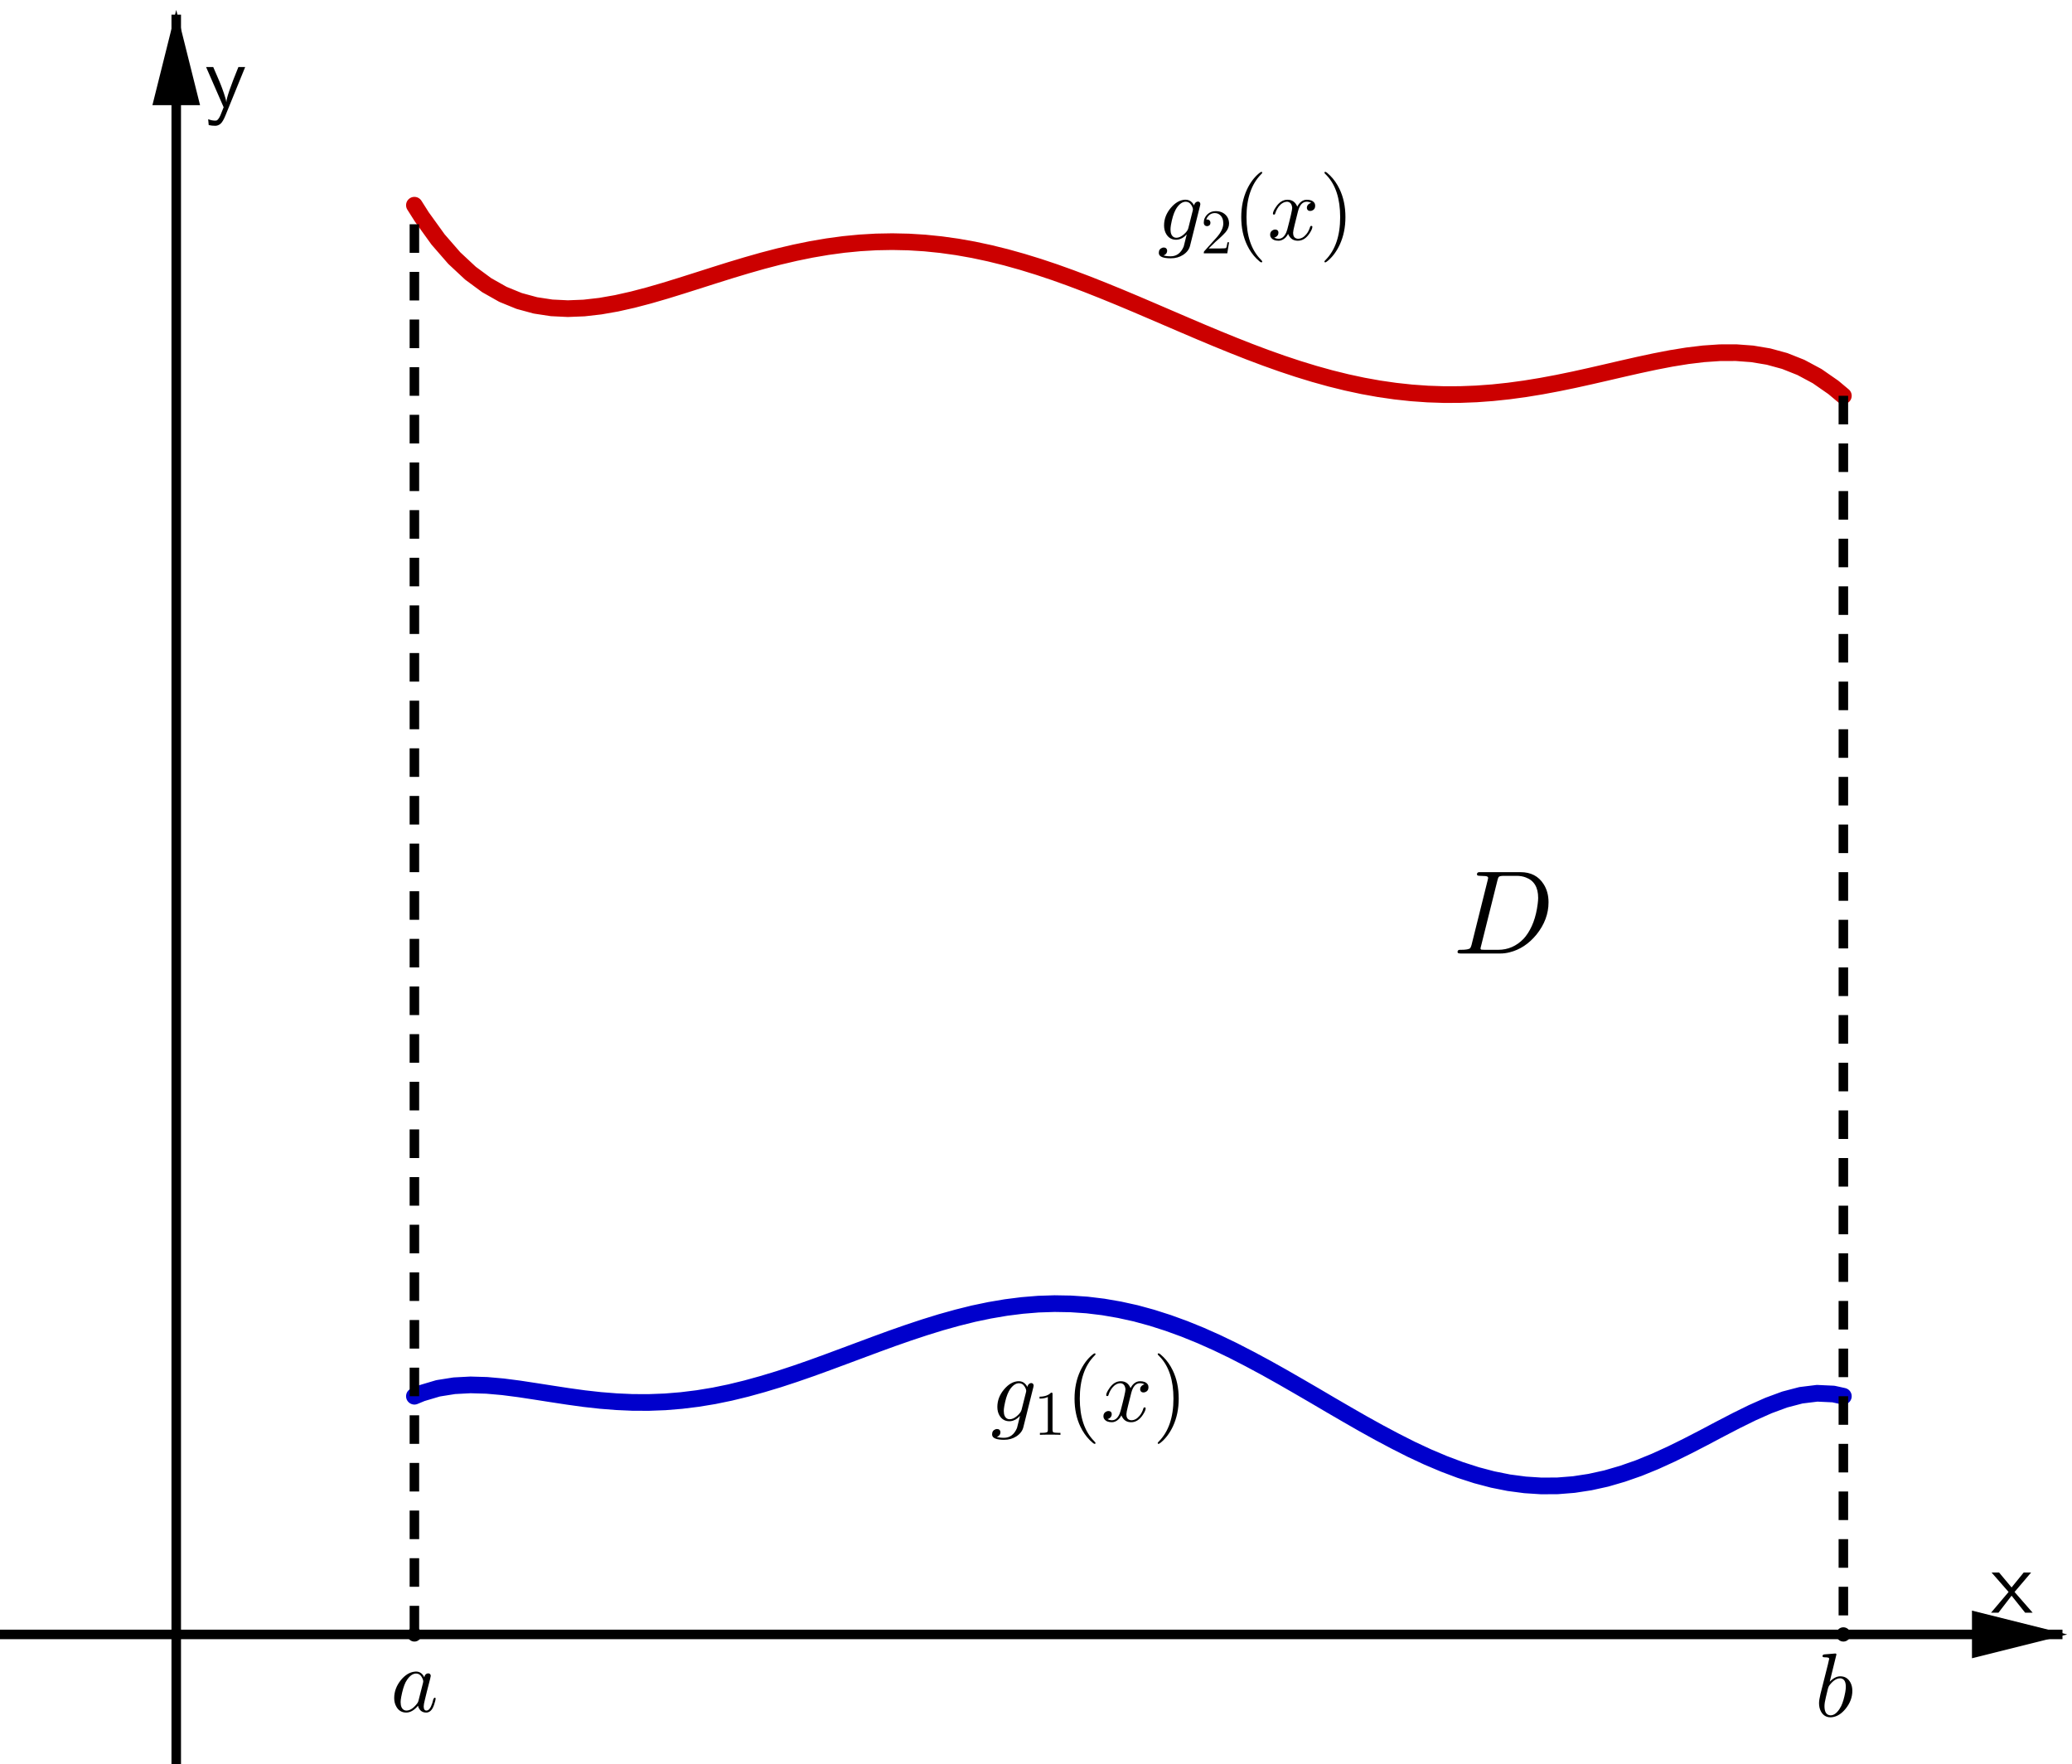
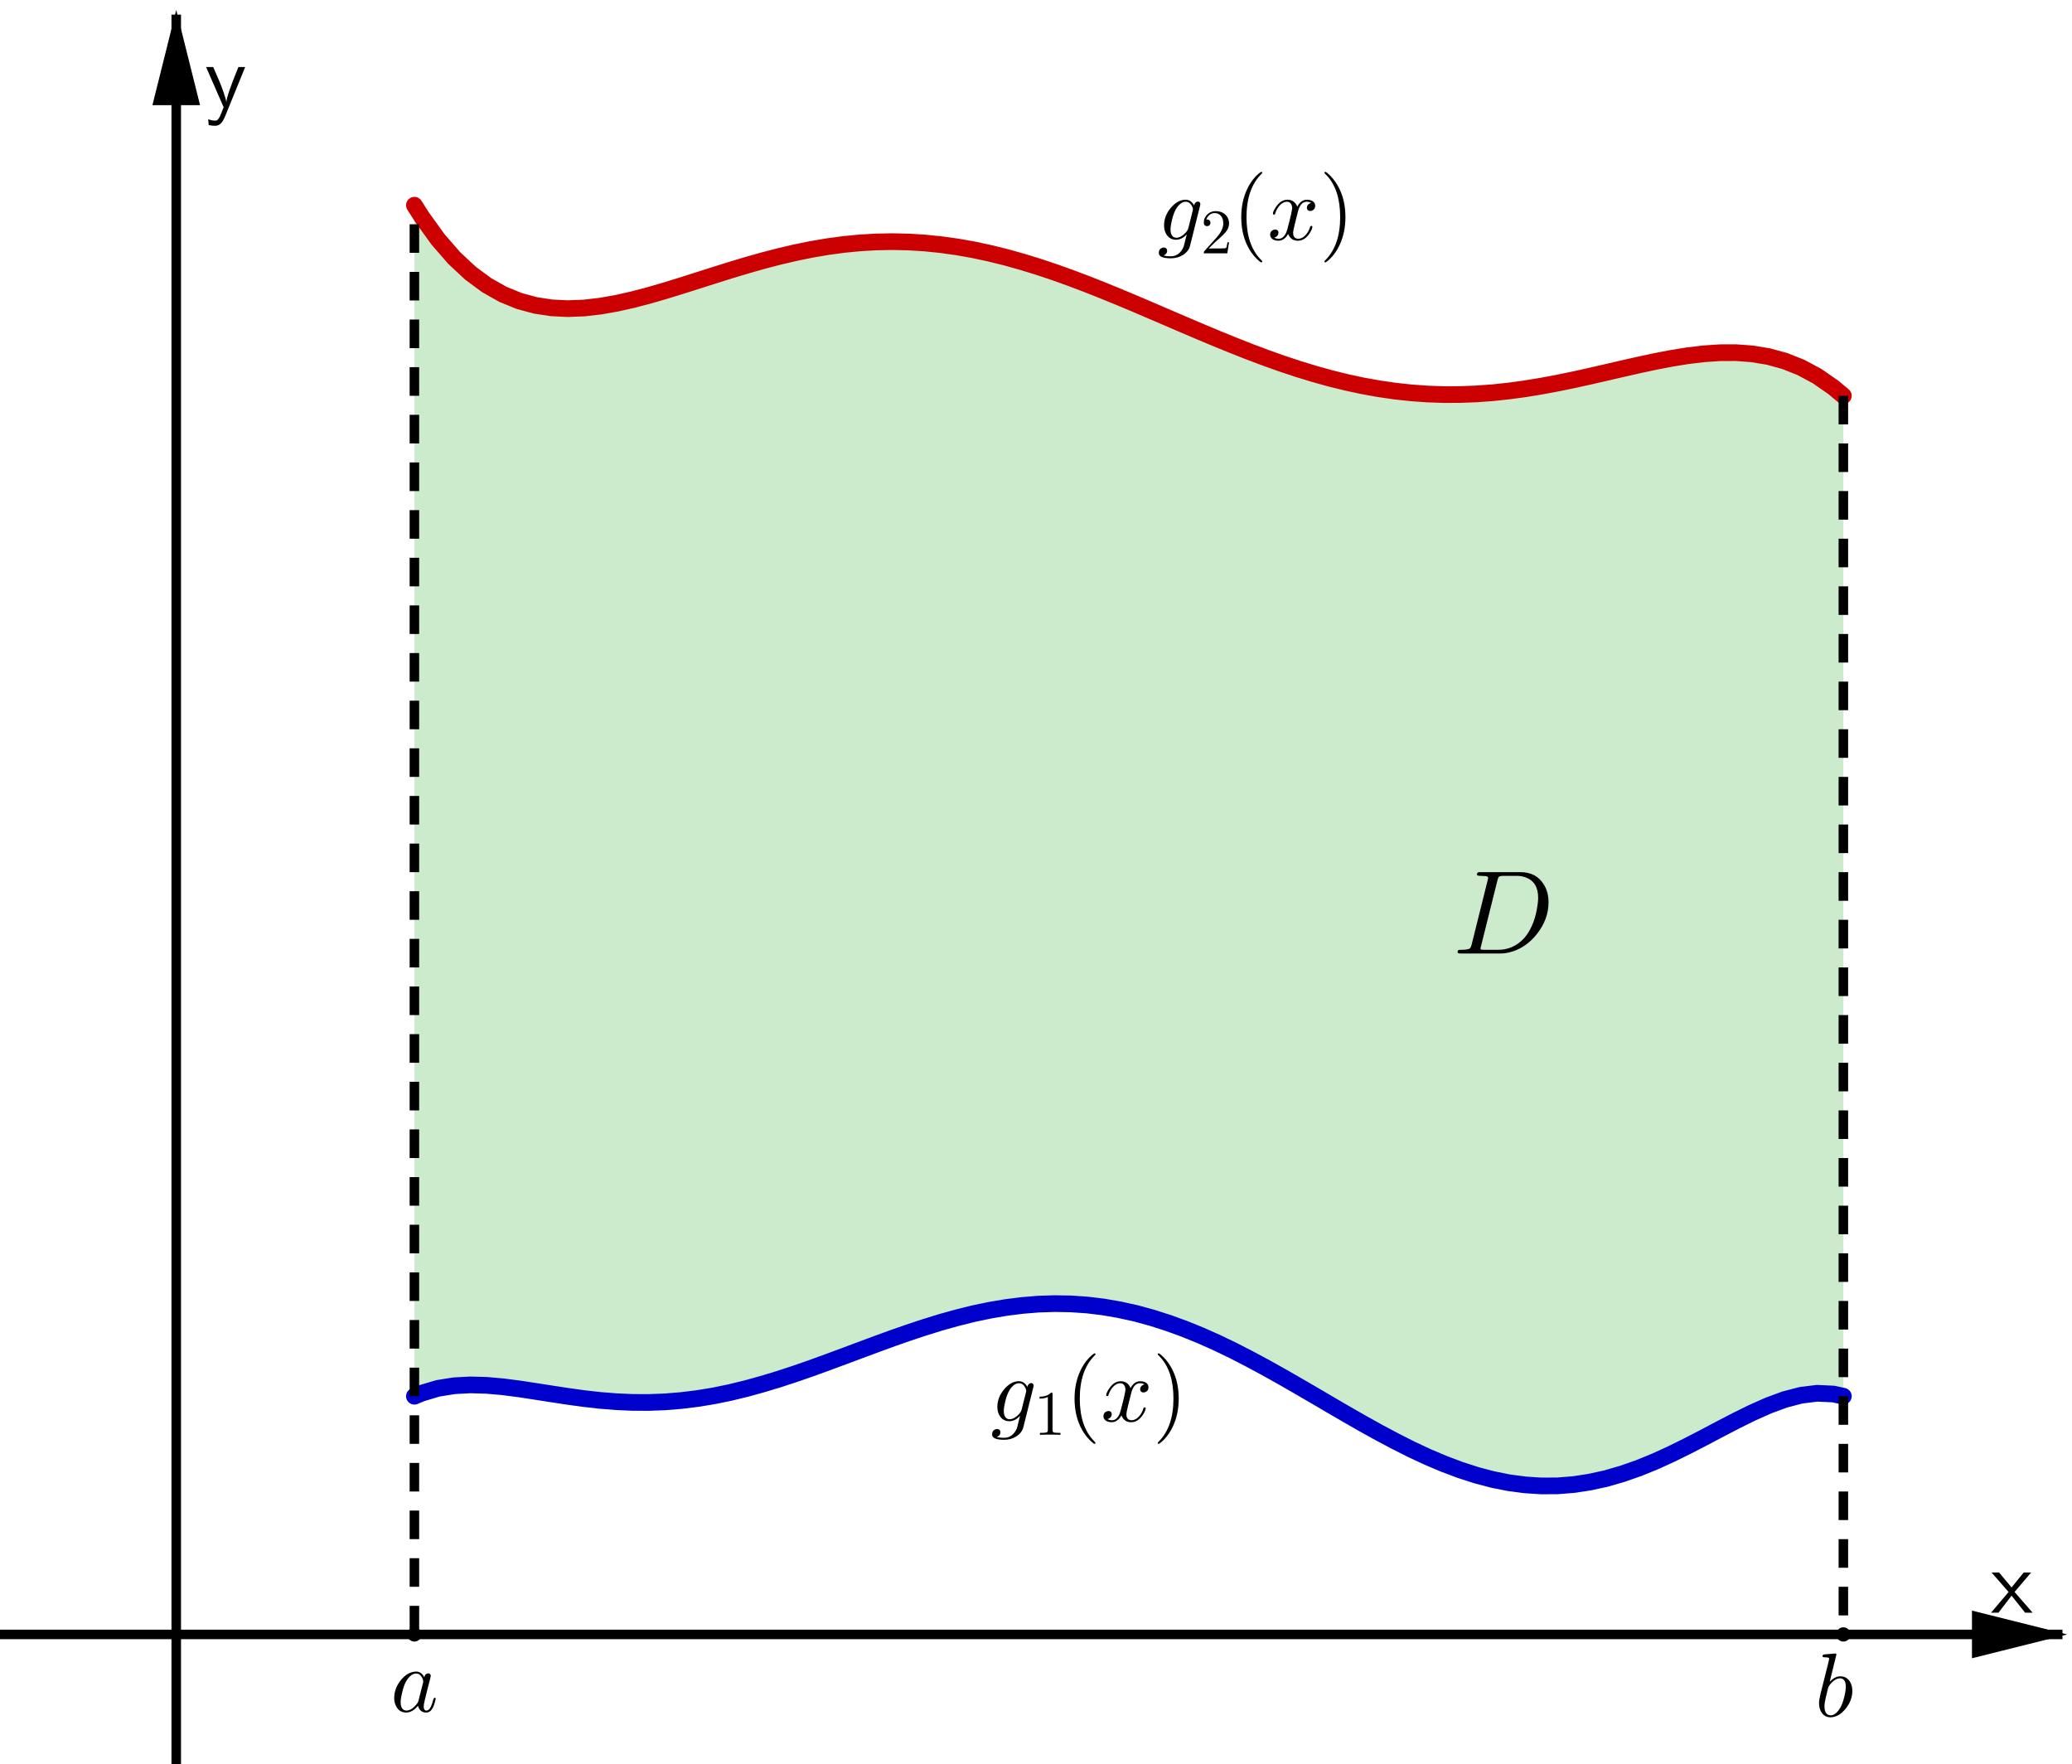
<svg xmlns="http://www.w3.org/2000/svg" version="1.1" baseProfile="full" width="8.72cm" height="7.42cm" viewBox="0 0 435 370">
  <g stroke-linejoin="miter" stroke-dashoffset="0" stroke-dasharray="none" stroke-width="1" stroke-miterlimit="10.000" stroke-linecap="square">
-     <clipPath id="clip2dc8e231-14da-4915-a1f4-5828b712a2fd">
+     <clipPath id="clip78a71154-c0e8-4817-9425-033b7aeaafb4">
      <path d="M 0 0 L 0 371.00 L 436.00 371.00 L 436.00 0 z" />
    </clipPath>
    <g clip-path="url(#clip1)">
      <g stroke-width="2" stroke-linecap="butt" fill="none" stroke-opacity="1" stroke="#000000">
        <path d="M 37.000 3 L 37.000 371.00" />
      </g>
    </g>
-     <clipPath id="clip0e0deae1-df27-4c9a-85c6-7eeda3b1d379">
+     <clipPath id="clip19259bda-6c8d-4ab9-b40c-23b8032deb08">
      <path d="M 0 0 L 0 371.00 L 436.00 371.00 L 436.00 0 z" />
    </clipPath>
    <g clip-path="url(#clip2)">
      <g fill-opacity="1" fill-rule="evenodd" stroke="none" fill="#000000">
        <path d="M 37.000 2 L 32.000 22.000 L 42.000 22.000" />
      </g>
    </g>
    <g transform="matrix(.19, 0, 0, .19, 418.00, 338.44)">
-       <clipPath id="clip29b2ed2b-6591-4ae2-b927-399509aac532">
+       <clipPath id="clipf27a1668-ff34-4f58-bff3-05a1c9c17eaa">
        <path d="M -2200.0 -1781.2 L -2200.0 171.39 L 94.737 171.39 L 94.737 -1781.2 z" />
      </clipPath>
      <g clip-path="url(#clip3)">
        <g fill-opacity="1" fill-rule="nonzero" stroke="none" fill="#000000">
          <path d="M 26.000 -22.906 L 46.000 -0 L 37.703 -0 L 22.703 -18.797 L 8.203 -0 L 0 -0 L 19.406 -22.906 L .594 -44.406 L 8.906 -44.406 L 22.703 -27.906 L 36.094 -44.406 L 44.297 -44.406 L 26.000 -22.906 z" />
        </g>
      </g>
    </g>
-     <clipPath id="clipc157fdd1-e4f6-48fc-a043-aac8d3e8c4ab">
+     <clipPath id="clipad6fc232-8cf5-432f-9b93-514ef5f12711">
      <path d="M 0 0 L 0 371.00 L 436.00 371.00 L 436.00 0 z" />
    </clipPath>
    <g clip-path="url(#clip4)">
      <g stroke-width="2" stroke-linecap="butt" fill="none" stroke-opacity="1" stroke="#000000">
        <path d="M 0 343.00 L 433.00 343.00" />
      </g>
    </g>
-     <clipPath id="clip00cb8615-93df-42eb-abf9-5f2ee32a68b4">
+     <clipPath id="clipfbbf5c74-b5d1-49cf-a20f-1d2451d8b621">
      <path d="M 0 0 L 0 371.00 L 436.00 371.00 L 436.00 0 z" />
    </clipPath>
    <g clip-path="url(#clip5)">
      <g fill-opacity="1" fill-rule="evenodd" stroke="none" fill="#000000">
        <path d="M 434.00 343.00 L 414.00 338.00 L 414.00 348.00" />
      </g>
    </g>
    <g transform="matrix(.19, 0, 0, .19, 43.000, 22.436)">
-       <clipPath id="clip285af22d-b15f-4665-b486-7151bb870779">
+       <clipPath id="clipa18441b2-660d-4b9a-933e-eff154a5d0f6">
        <path d="M -226.32 -118.08 L -226.32 1834.5 L 2068.4 1834.5 L 2068.4 -118.08 z" />
      </clipPath>
      <g clip-path="url(#clip6)">
        <g fill-opacity="1" fill-rule="nonzero" stroke="none" fill="#000000">
          <path d="M 44.594 -44.406 L 22.797 9.094 Q 20.000 16.000 17.352 18.250 Q 14.703 20.500 11.500 20.500 Q 7.797 20.500 4.297 19.703 L 3.703 13.203 Q 7.703 14.797 11.500 14.797 Q 12.500 14.797 13.102 14.602 Q 13.703 14.406 14.852 13.055 Q 16.000 11.703 17.203 9 Q 18.094 7 20.797 -0 L 1.406 -44.406 L 9.297 -44.406 L 14.703 -31.906 Q 15.500 -30.094 17.148 -26.094 Q 18.797 -22.094 21.102 -15.398 Q 23.406 -8.703 23.703 -5.703 L 23.797 -5.703 Q 24.094 -12.594 37.094 -44.406 L 44.594 -44.406 z" />
        </g>
      </g>
    </g>
    <g id="misc">
</g>
    <g id="layer0">
-       <clipPath id="clipdf2dd0d8-fdae-4da5-ad28-a90c7ed9ea3a">
+       <clipPath id="clip308d4528-40bb-4403-839e-eeaf078dc31a">
        <path d="M 0 0 L 0 371.00 L 436.00 371.00 L 436.00 0 z" />
      </clipPath>
      <g clip-path="url(#clip7)">
+         <g fill-opacity=".2" fill-rule="evenodd" stroke="none" fill="#009900">
+           <path d="M 87.000 293.00 L 99.500 290.62 L 112.00 291.91 L 124.50 293.72 L 137.00 294.30 L 149.50 292.98 L 162.00 289.89 L 174.50 285.60 L 187.00 280.97 L 199.50 276.91 L 212.00 274.26 L 224.50 273.61 L 237.00 275.26 L 249.50 279.19 L 262.00 285.00 L 274.50 292.00 L 287.00 299.24 L 299.50 305.64 L 312.00 310.14 L 324.50 311.85 L 337.00 310.32 L 349.50 305.78 L 362.00 299.42 L 374.50 293.76 L 387.00 293.00 L 387.00 83.000 L 374.50 75.640 L 362.00 73.935 L 349.50 75.405 L 337.00 78.155 L 324.50 80.814 L 312.00 82.473 L 299.50 82.622 L 287.00 81.092 L 274.50 77.987 L 262.00 73.630 L 249.50 68.493 L 237.00 63.142 L 224.50 58.173 L 212.00 54.147 L 199.50 51.534 L 187.00 50.648 L 174.50 51.583 L 162.00 54.157 L 149.50 57.845 L 137.00 61.720 L 124.50 64.391 L 112.00 63.940 L 99.500 57.862 L 87.000 43.000 L 87.000 43.000 L 87.000 293.00 z" />
+         </g>
+       </g>
+       <clipPath id="clip7032768a-21f9-41b2-b671-16794a9e3e01">
+         <path d="M 0 0 L 0 371.00 L 436.00 371.00 L 436.00 0 z" />
+       </clipPath>
+       <g clip-path="url(#clip8)">
        <g fill-opacity="1" fill-rule="nonzero" stroke="none" fill="#000000">
          <path d="M 88.000 343.00 C 88.000 343.55 87.552 344.00 87.000 344.00 C 86.448 344.00 86.000 343.55 86.000 343.00 C 86.000 342.45 86.448 342.00 87.000 342.00 C 87.552 342.00 88.000 342.45 88.000 343.00 z" />
        </g>
      </g>
-       <clipPath id="clipb5872e12-0825-4f96-864d-f09c337c4a5f">
-         <path d="M 0 0 L 0 371.00 L 436.00 371.00 L 436.00 0 z" />
-       </clipPath>
-       <g clip-path="url(#clip8)">
+       <clipPath id="clipe3f332c6-9813-4461-8339-dd565b1a581c">
+         <path d="M 0 0 L 0 371.00 L 436.00 371.00 L 436.00 0 z" />
+       </clipPath>
+       <g clip-path="url(#clip9)">
        <g stroke-linejoin="round" stroke-linecap="round" fill="none" stroke-opacity="1" stroke="#000000">
          <path d="M 88.000 343.00 C 88.000 343.55 87.552 344.00 87.000 344.00 C 86.448 344.00 86.000 343.55 86.000 343.00 C 86.000 342.45 86.448 342.00 87.000 342.00 C 87.552 342.00 88.000 342.45 88.000 343.00 z" />
        </g>
      </g>
      <g transform="matrix(.19, 0, 0, .19, 82.000, 359.19)">
-         <clipPath id="clipc955498f-5b8b-4ee8-b130-a782a4f9c387">
+         <clipPath id="clip1cf54c96-f973-4cae-aa9c-1e1b4d7b541d">
          <path d="M -431.58 -1890.5 L -431.58 62.163 L 1863.2 62.163 L 1863.2 -1890.5 z" />
        </clipPath>
-         <g clip-path="url(#clip9)">
+         <g clip-path="url(#clip10)">
          <g fill-opacity="1" fill-rule="nonzero" stroke="none" fill="#000000">
            <path d="M 37.297 -37.797 Q 37.797 -41.203 40.406 -42.000 Q 40.906 -42.203 41.500 -42.203 Q 44.094 -42.203 44.406 -39.500 Q 44.406 -38.906 43.703 -36.094 L 40.094 -22.094 Q 38.594 -15.797 37.906 -13.094 Q 36.594 -7.906 36.594 -5.703 Q 36.594 -1.094 39.594 -1.094 Q 43.406 -1.094 46.000 -9.094 Q 46.500 -10.797 47.203 -13.500 Q 48.000 -15.203 48.594 -15.297 Q 49.797 -15.297 49.797 -14.297 Q 49.797 -12.797 48.000 -7.297 Q 47.406 -5.594 46.797 -4.406 Q 44.000 1.094 39.406 1.094 Q 33.797 1.094 31.297 -3.703 Q 30.594 -4.906 30.297 -6.406 Q 24.000 1.094 17.297 1.094 Q 9.797 1.094 6.203 -5.703 Q 4 -9.703 4 -14.906 Q 4 -25.703 11.500 -34.906 Q 18.500 -43.297 26.703 -44.094 Q 27.406 -44.203 28.094 -44.203 Q 34.203 -44.203 37.297 -37.797 z M 30.797 -11.906 L 30.797 -11.906 L 35.797 -31.500 Q 36.094 -33.000 36.094 -33.203 Q 36.094 -35.297 34.297 -38.297 Q 32.094 -42.000 28.203 -42.000 Q 23.000 -42.000 18.297 -35.203 Q 17.406 -33.906 16.594 -32.406 Q 13.703 -26.594 11.703 -15.906 Q 11.094 -12.500 11.094 -10.500 Q 11.094 -3.703 14.906 -1.703 Q 16.000 -1.094 17.500 -1.094 Q 23.094 -1.094 28.797 -8.203 Q 30.203 -9.797 30.703 -11.500 L 30.703 -11.594 Q 30.797 -11.797 30.797 -11.906 z" />
          </g>
        </g>
      </g>
-       <clipPath id="clip0455a0bc-f298-4f17-abba-b0696b661d32">
-         <path d="M 0 0 L 0 371.00 L 436.00 371.00 L 436.00 0 z" />
-       </clipPath>
-       <g clip-path="url(#clip10)">
+       <clipPath id="clip13f59fa3-15ec-4c93-8193-782222487e67">
+         <path d="M 0 0 L 0 371.00 L 436.00 371.00 L 436.00 0 z" />
+       </clipPath>
+       <g clip-path="url(#clip11)">
        <g fill-opacity="1" fill-rule="nonzero" stroke="none" fill="#000000">
          <path d="M 388.00 343.00 C 388.00 343.55 387.55 344.00 387.00 344.00 C 386.45 344.00 386.00 343.55 386.00 343.00 C 386.00 342.45 386.45 342.00 387.00 342.00 C 387.55 342.00 388.00 342.45 388.00 343.00 z" />
        </g>
      </g>
-       <clipPath id="clipaf2483f7-66e8-41cd-9c30-a1ecefdfc0e5">
-         <path d="M 0 0 L 0 371.00 L 436.00 371.00 L 436.00 0 z" />
-       </clipPath>
-       <g clip-path="url(#clip11)">
+       <clipPath id="clipfe95bc58-0ef8-4cf9-bc82-a35b815967e1">
+         <path d="M 0 0 L 0 371.00 L 436.00 371.00 L 436.00 0 z" />
+       </clipPath>
+       <g clip-path="url(#clip12)">
        <g stroke-linejoin="round" stroke-linecap="round" fill="none" stroke-opacity="1" stroke="#000000">
          <path d="M 388.00 343.00 C 388.00 343.55 387.55 344.00 387.00 344.00 C 386.45 344.00 386.00 343.55 386.00 343.00 C 386.00 342.45 386.45 342.00 387.00 342.00 C 387.55 342.00 388.00 342.45 388.00 343.00 z" />
        </g>
      </g>
      <g transform="matrix(.19, 0, 0, .19, 381.00, 360.19)">
-         <clipPath id="clipc0539977-8107-4c73-9ad0-cb0a489b585a">
+         <clipPath id="clipd5f01d47-6235-4d4d-98a6-061b3c72ee02">
          <path d="M -2005.3 -1895.7 L -2005.3 56.916 L 289.47 56.916 L 289.47 -1895.7 z" />
        </clipPath>
-         <g clip-path="url(#clip12)">
+         <g clip-path="url(#clip13)">
          <g fill-opacity="1" fill-rule="nonzero" stroke="none" fill="#000000">
            <path d="M 23.906 -68.297 L 16.500 -38.203 Q 22.297 -44.203 28.203 -44.203 Q 35.703 -44.203 39.406 -37.297 Q 41.500 -33.297 41.500 -28.203 Q 41.500 -17.594 34.094 -8.406 Q 27.203 .094 18.906 1 Q 18.094 1.094 17.406 1.094 Q 10.203 1.094 6.703 -5.594 Q 4.703 -9.406 4.703 -14.594 Q 4.703 -18.000 6.297 -24.703 L 14.500 -57.297 Q 15.906 -63.203 15.906 -63.500 Q 15.906 -64.594 14.500 -64.906 L 14.500 -64.906 Q 13.297 -65.203 10.906 -65.203 Q 8.703 -65.203 8.5 -66.406 Q 8.5 -68.094 10.406 -68.406 L 22.594 -69.406 Q 23.906 -69.406 23.906 -68.297 z M 14.500 -30.500 L 12.297 -21.297 Q 10.703 -15.000 10.703 -11.203 Q 10.703 -2.594 15.906 -1.297 Q 16.594 -1.094 17.406 -1.094 Q 22.703 -1.094 27.297 -8.094 Q 28.297 -9.594 29.203 -11.406 Q 31.906 -17.094 33.703 -26.797 Q 34.297 -30.297 34.297 -32.594 Q 34.297 -40.594 29.406 -41.797 L 29.297 -41.906 Q 28.703 -42.000 28.000 -42.000 Q 22.000 -42.000 16.000 -34.000 Q 15.203 -33.000 14.500 -30.500 z" />
          </g>
        </g>
      </g>
    </g>
    <g id="layer2">
-       <clipPath id="clipa1032761-92b1-45aa-a859-afaa3191df3b">
-         <path d="M 0 0 L 0 371.00 L 436.00 371.00 L 436.00 0 z" />
-       </clipPath>
-       <g clip-path="url(#clip13)">
+       <clipPath id="clipeb2cf449-da92-4ec6-8ee6-fb6044533e39">
+         <path d="M 0 0 L 0 371.00 L 436.00 371.00 L 436.00 0 z" />
+       </clipPath>
+       <g clip-path="url(#clip14)">
        <g stroke-linejoin="round" stroke-width="3.5" stroke-linecap="round" fill="none" stroke-opacity="1" stroke="#cc0000">
          <path d="M 87.000 43.000 L 88.562 45.463 M 88.562 45.463 L 91.969 50.190 L 95.375 54.103 M 95.375 54.103 L 98.781 57.278 L 102.19 59.791 L 105.59 61.711 L 109.00 63.102 M 109.00 63.102 L 112.41 64.028 L 115.81 64.546 L 119.22 64.712 L 122.62 64.577 L 126.03 64.188 L 129.44 63.590 L 132.84 62.825 L 136.25 61.931 L 139.66 60.943 L 143.06 59.893 L 146.47 58.812 L 149.88 57.726 L 153.28 56.659 L 156.69 55.632 L 160.09 54.665 L 163.50 53.775 L 166.91 52.977 L 170.31 52.281 L 173.72 51.700 L 177.12 51.240 L 180.53 50.909 L 183.94 50.710 L 187.34 50.648 L 190.75 50.722 L 194.16 50.933 L 197.56 51.279 L 200.97 51.756 L 204.38 52.361 L 207.78 53.088 L 211.19 53.930 L 214.59 54.880 L 218.00 55.929 M 218.00 55.929 L 221.41 57.068 L 224.81 58.288 L 228.22 59.577 L 231.62 60.924 L 235.03 62.319 L 238.44 63.749 L 241.84 65.203 L 245.25 66.668 L 248.66 68.132 L 252.06 69.583 L 255.47 71.008 L 258.88 72.397 L 262.28 73.738 L 265.69 75.020 L 269.09 76.231 L 272.50 77.363 L 275.91 78.407 L 279.31 79.352 L 282.72 80.193 L 286.12 80.923 L 289.53 81.536 L 292.94 82.027 L 296.34 82.394 L 299.75 82.636 L 303.16 82.751 L 306.56 82.740 L 309.97 82.608 L 313.38 82.358 L 316.78 81.997 L 320.19 81.533 L 323.59 80.976 L 327.00 80.339 M 327.00 80.339 L 330.41 79.637 L 333.81 78.885 L 337.22 78.104 L 340.62 77.315 L 344.03 76.543 L 347.44 75.813 L 350.84 75.156 L 354.25 74.605 L 357.66 74.194 L 361.06 73.962 L 364.47 73.950 L 367.88 74.204 L 371.28 74.770 L 374.69 75.701 L 378.09 77.052 L 381.50 78.880 M 381.50 78.880 L 384.91 81.248 M 384.91 81.248 L 387.00 83.000" />
        </g>
      </g>
-       <clipPath id="clip5066d7d7-4323-45a4-9bae-619adbe7f092">
-         <path d="M 0 0 L 0 371.00 L 436.00 371.00 L 436.00 0 z" />
-       </clipPath>
-       <g clip-path="url(#clip14)">
+       <clipPath id="clip91f057d4-b438-40b3-b827-9feb19c4ebee">
+         <path d="M 0 0 L 0 371.00 L 436.00 371.00 L 436.00 0 z" />
+       </clipPath>
+       <g clip-path="url(#clip15)">
        <g stroke-linejoin="round" stroke-width="3.5" stroke-linecap="round" fill="none" stroke-opacity="1" stroke="#0000cc">
          <path d="M 87.000 293.00 L 88.562 292.35 M 88.562 292.35 L 91.969 291.34 L 95.375 290.80 M 95.375 290.80 L 98.781 290.62 L 102.19 290.72 L 105.59 291.02 L 109.00 291.46 M 109.00 291.46 L 112.41 291.98 L 115.81 292.51 L 119.22 293.03 L 122.62 293.50 L 126.03 293.88 L 129.44 294.15 L 132.84 294.30 L 136.25 294.31 L 139.66 294.18 L 143.06 293.90 L 146.47 293.48 L 149.88 292.92 L 153.28 292.22 L 156.69 291.39 L 160.09 290.45 L 163.50 289.42 L 166.91 288.30 L 170.31 287.12 L 173.72 285.88 L 177.12 284.62 L 180.53 283.35 L 183.94 282.08 L 187.34 280.84 L 190.75 279.65 L 194.16 278.52 L 197.56 277.47 L 200.97 276.52 L 204.38 275.67 L 207.78 274.96 L 211.19 274.38 L 214.59 273.95 L 218.00 273.67 M 218.00 273.67 L 221.41 273.56 L 224.81 273.62 L 228.22 273.85 L 231.62 274.26 L 235.03 274.85 L 238.44 275.60 L 241.84 276.53 L 245.25 277.62 L 248.66 278.86 L 252.06 280.24 L 255.47 281.76 L 258.88 283.40 L 262.28 285.15 L 265.69 286.98 L 269.09 288.88 L 272.50 290.84 L 275.91 292.82 L 279.31 294.82 L 282.72 296.80 L 286.12 298.75 L 289.53 300.64 L 292.94 302.45 L 296.34 304.17 L 299.75 305.76 L 303.16 307.20 L 306.56 308.48 L 309.97 309.58 L 313.38 310.48 L 316.78 311.16 L 320.19 311.61 L 323.59 311.83 L 327.00 311.81 M 327.00 311.81 L 330.41 311.54 L 333.81 311.02 L 337.22 310.27 L 340.62 309.28 L 344.03 308.09 L 347.44 306.70 L 350.84 305.15 L 354.25 303.47 L 357.66 301.71 L 361.06 299.91 L 364.47 298.14 L 367.88 296.46 L 371.28 294.95 L 374.69 293.69 L 378.09 292.80 L 381.50 292.38 M 381.50 292.38 L 384.91 292.54 M 384.91 292.54 L 387.00 293.00" />
        </g>
      </g>
-       <clipPath id="clipd93779a7-a1a4-4984-a256-9e1839aee26d">
-         <path d="M 0 0 L 0 371.00 L 436.00 371.00 L 436.00 0 z" />
-       </clipPath>
-       <g clip-path="url(#clip15)">
+       <clipPath id="clip6038755b-c289-4e8d-b515-9ccf7dfd7377">
+         <path d="M 0 0 L 0 371.00 L 436.00 371.00 L 436.00 0 z" />
+       </clipPath>
+       <g clip-path="url(#clip16)">
        <g stroke-linejoin="round" stroke-dasharray="6,4" stroke-width="2" stroke-linecap="butt" fill="none" stroke-opacity="1" stroke="#000000">
          <path d="M 87.000 343.00 L 87.000 43.000" />
        </g>
      </g>
-       <clipPath id="clipfe2f8867-47ee-4d26-b87f-7335a6ed97a5">
-         <path d="M 0 0 L 0 371.00 L 436.00 371.00 L 436.00 0 z" />
-       </clipPath>
-       <g clip-path="url(#clip16)">
+       <clipPath id="clipa94004d2-ebc0-4563-b991-0c6d3ea9eba5">
+         <path d="M 0 0 L 0 371.00 L 436.00 371.00 L 436.00 0 z" />
+       </clipPath>
+       <g clip-path="url(#clip17)">
        <g stroke-linejoin="round" stroke-dasharray="6,4" stroke-width="2" stroke-linecap="butt" fill="none" stroke-opacity="1" stroke="#000000">
          <path d="M 387.00 83.000 L 387.00 343.00" />
        </g>
      </g>
      <g transform="matrix(.19, 0, 0, .19, 243.00, 50.250)">
-         <clipPath id="clipfb2f9e58-7ab1-482f-b11b-f4235967d57a">
+         <clipPath id="clip1687631a-f7e6-47cd-a92c-d4904d1b2810">
          <path d="M -1278.9 -264.47 L -1278.9 1688.2 L 1015.8 1688.2 L 1015.8 -264.47 z" />
        </clipPath>
-         <g clip-path="url(#clip17)">
+         <g clip-path="url(#clip18)">
          <g fill-opacity="1" fill-rule="nonzero" stroke="none" fill="#000000">
            <path d="M 47.094 -37.703 L 47.094 -37.703 L 36.000 6.703 Q 34.500 12.703 28.203 16.797 Q 22.406 20.500 14.797 20.500 Q 2.5 20.500 1.594 15.500 Q 1.5 15.000 1.5 14.406 Q 1.5 10.297 5.203 8.906 Q 6.094 8.594 6.906 8.594 Q 10.000 8.594 10.594 11.297 Q 10.703 11.703 10.703 12.094 Q 10.703 15.297 7.703 16.906 Q 7.203 17.094 6.594 17.297 Q 9.703 18.297 14.594 18.297 Q 24.406 18.297 29.000 7.5 L 32.297 -5.703 L 32.203 -5.797 Q 27.703 -.797 22.094 -.094 Q 21.297 -0 20.594 -0 Q 13.594 -0 9.797 -6.094 Q 7.297 -10.203 7.297 -15.797 Q 7.297 -26.500 14.906 -35.406 Q 21.906 -43.594 30.000 -44.203 L 31.094 -44.203 Q 36.500 -44.203 39.797 -39.094 L 40.406 -37.906 Q 41.297 -41.703 44.500 -42.203 Q 47.094 -42.203 47.406 -39.500 L 47.094 -37.703 z M 34.094 -12.797 L 34.094 -12.797 L 38.906 -31.906 Q 39.203 -33.094 39.203 -33.406 Q 39.203 -35.406 37.500 -38.203 L 37.500 -38.203 Q 36.297 -40.203 34.500 -41.203 Q 33.000 -42.000 31.203 -42.000 Q 26.000 -42.000 21.297 -35.297 Q 20.594 -34.203 20.000 -33.094 Q 16.797 -27.094 14.906 -16.406 Q 14.406 -13.297 14.406 -11.406 Q 14.406 -4.797 18.203 -2.797 Q 19.297 -2.203 20.906 -2.203 Q 24.797 -2.203 29.000 -5.797 Q 33.406 -9.594 34.094 -12.797 z" />
          </g>
        </g>
      </g>
      <g transform="matrix(.133, 0, 0, .133, 252.06, 53.100)">
-         <clipPath id="clip44f7cbe1-e2bb-4935-8f4c-daa7ff4844be">
+         <clipPath id="clipbb99a6ef-97ff-4019-b0c6-e1aae2d18d10">
          <path d="M -1895.2 -399.25 L -1895.2 2390.2 L 1383.0 2390.2 L 1383.0 -399.25 z" />
        </clipPath>
-         <g clip-path="url(#clip18)">
+         <g clip-path="url(#clip19)">
          <g fill-opacity="1" fill-rule="nonzero" stroke="none" fill="#000000">
            <path d="M 44.906 -17.406 L 44.906 -17.406 L 42.094 -0 L 5 -0 Q 5 -2.5 5.594 -3.203 L 6.094 -3.703 L 25.297 -25.094 Q 35.797 -36.906 35.797 -47.203 Q 35.797 -56.094 30.406 -60.703 L 30.297 -60.797 L 30.203 -60.797 Q 27.000 -63.500 22.406 -63.500 Q 15.203 -63.500 10.906 -57.297 Q 9.703 -55.500 8.906 -53.297 Q 9.203 -53.406 10.203 -53.406 Q 14.203 -53.406 15.297 -49.797 L 15.297 -49.703 Q 15.500 -49.000 15.500 -48.203 Q 15.500 -44.203 11.703 -43.094 Q 10.906 -42.906 10.297 -42.906 Q 6.594 -42.906 5.406 -46.000 Q 5 -47.094 5 -48.500 Q 5 -56.203 10.906 -61.703 Q 16.203 -66.594 23.703 -66.594 Q 34.703 -66.594 40.797 -59.203 Q 44.297 -54.906 44.797 -49.000 Q 44.906 -48.094 44.906 -47.203 Q 44.906 -39.906 39.406 -33.297 Q 36.500 -29.906 30.406 -24.297 L 24.297 -18.906 L 23.297 -18.000 L 12.703 -7.703 L 30.703 -7.703 Q 39.500 -7.703 40.203 -8.5 Q 41.203 -9.906 42.406 -17.406 L 44.906 -17.406 z" />
          </g>
        </g>
      </g>
      <g transform="matrix(.19, 0, 0, .19, 258.71, 50.250)">
-         <clipPath id="clip31cd883a-e43c-4362-b192-63693ce827d1">
+         <clipPath id="clip1944477d-a60f-4409-9f07-562c1eb2dae1">
          <path d="M -1361.6 -264.47 L -1361.6 1688.2 L 933.09 1688.2 L 933.09 -264.47 z" />
        </clipPath>
-         <g clip-path="url(#clip19)">
+         <g clip-path="url(#clip20)">
          <g fill-opacity="1" fill-rule="nonzero" stroke="none" fill="#000000">
            <path d="M 33.094 24.000 L 33.094 24.000 Q 33.094 25.000 32.094 25.000 Q 30.906 25.000 26.797 20.906 Q 20.594 14.703 16.500 6.203 Q 9.906 -7.406 9.906 -25.000 Q 9.906 -41.906 16.203 -55.500 Q 21.406 -66.594 29.406 -73.297 Q 31.500 -75.000 32.094 -75.000 Q 33.094 -75.000 33.094 -74.000 Q 33.094 -73.500 31.797 -72.297 Q 15.703 -55.906 15.703 -25.000 Q 15.703 5.797 31.406 21.797 Q 33.094 23.500 33.094 24.000 z" />
          </g>
        </g>
      </g>
      <g transform="matrix(.19, 0, 0, .19, 266.10, 50.250)">
-         <clipPath id="clip90a788a1-a080-4ebe-8c37-5314f6d13b83">
+         <clipPath id="clipf97ea04b-b33a-4a9f-9cdb-0b39e0a96b6c">
          <path d="M -1400.5 -264.47 L -1400.5 1688.2 L 894.19 1688.2 L 894.19 -264.47 z" />
        </clipPath>
-         <g clip-path="url(#clip20)">
+         <g clip-path="url(#clip21)">
          <g fill-opacity="1" fill-rule="nonzero" stroke="none" fill="#000000">
            <path d="M 33.406 -30.203 L 30.000 -16.500 Q 28.297 -9.703 28.297 -7.703 Q 28.297 -2.5 32.000 -1.406 Q 32.797 -1.094 33.797 -1.094 Q 38.797 -1.094 42.906 -6.094 Q 45.594 -9.297 47.094 -14.203 Q 47.406 -15.297 48.406 -15.297 Q 49.594 -15.297 49.594 -14.297 Q 49.594 -11.797 46.500 -7.094 Q 41.094 1.094 33.594 1.094 Q 26.797 1.094 23.703 -4.594 Q 23.094 -5.5 22.797 -6.5 Q 20.406 -1.703 16.203 .203 Q 14.297 1.094 12.297 1.094 Q 6.297 1.094 3.906 -2.406 Q 2.906 -3.703 2.906 -5.5 Q 2.906 -9.203 6.094 -10.703 Q 7.203 -11.297 8.406 -11.297 Q 11.406 -11.297 12.000 -8.797 Q 12.094 -8.297 12.094 -7.797 Q 12.094 -4.406 8.703 -2.797 Q 8.094 -2.5 7.406 -2.406 Q 9.5 -1.094 12.406 -1.094 Q 17.703 -1.094 20.797 -8.203 Q 21.406 -9.703 21.906 -11.500 Q 27.297 -31.906 27.297 -35.297 Q 26.703 -41.500 21.906 -42.000 Q 16.703 -42.000 12.406 -36.703 L 12.406 -36.594 Q 12.406 -36.500 12.297 -36.500 Q 10.797 -34.500 9.594 -31.906 Q 9.094 -30.703 8.703 -29.500 L 8.5 -28.906 Q 8.297 -27.797 7.203 -27.797 Q 6 -27.797 6 -28.797 Q 6 -31.297 9.203 -36.000 Q 14.594 -44.203 22.094 -44.203 Q 29.797 -44.203 32.906 -36.594 Q 36.094 -42.797 41.406 -44.000 Q 42.406 -44.203 43.406 -44.203 Q 49.297 -44.203 51.703 -40.906 Q 52.703 -39.500 52.703 -37.594 Q 52.703 -33.500 49.000 -32.094 Q 48.094 -31.797 47.297 -31.797 Q 44.203 -31.797 43.594 -34.500 Q 43.500 -34.906 43.500 -35.297 Q 43.500 -38.297 46.406 -40.000 Q 47.297 -40.500 48.297 -40.703 Q 46.203 -42.000 43.297 -42.000 Q 36.500 -42.000 33.703 -31.406 Q 33.500 -30.797 33.406 -30.203 z" />
          </g>
        </g>
      </g>
      <g transform="matrix(.19, 0, 0, .19, 276.97, 50.250)">
-         <clipPath id="clip3f016a5a-a9ab-447d-8736-b2987bf0d373">
+         <clipPath id="clip056bd7d8-a98a-4a52-bd8d-315b9cff91b5">
          <path d="M -1457.7 -264.47 L -1457.7 1688.2 L 836.99 1688.2 L 836.99 -264.47 z" />
        </clipPath>
-         <g clip-path="url(#clip21)">
+         <g clip-path="url(#clip22)">
          <g fill-opacity="1" fill-rule="nonzero" stroke="none" fill="#000000">
            <path d="M 28.906 -25.000 L 28.906 -25.000 Q 28.906 -8.094 22.594 5.5 Q 17.406 16.594 9.406 23.297 Q 7.297 25.000 6.703 25.000 Q 5.703 25.000 5.703 24.000 Q 5.703 23.500 7 22.297 Q 23.094 5.906 23.094 -25.000 Q 23.094 -55.500 8.094 -71.203 L 7.594 -71.703 Q 5.703 -73.500 5.703 -74.000 Q 5.703 -75.000 6.703 -75.000 Q 7.906 -75.000 12.000 -70.906 Q 18.203 -64.703 22.297 -56.203 Q 28.906 -42.594 28.906 -25.000 z" />
          </g>
        </g>
      </g>
      <g transform="matrix(.19, 0, 0, .19, 208.00, 298.25)">
-         <clipPath id="clip28175d55-ccd8-4392-a8f6-71656a0fb6f8">
+         <clipPath id="clipda49921d-4c0d-491a-af01-222ab780d048">
          <path d="M -1094.7 -1569.7 L -1094.7 382.89 L 1200.0 382.89 L 1200.0 -1569.7 z" />
        </clipPath>
-         <g clip-path="url(#clip22)">
+         <g clip-path="url(#clip23)">
          <g fill-opacity="1" fill-rule="nonzero" stroke="none" fill="#000000">
            <path d="M 47.094 -37.703 L 47.094 -37.703 L 36.000 6.703 Q 34.500 12.703 28.203 16.797 Q 22.406 20.500 14.797 20.500 Q 2.5 20.500 1.594 15.500 Q 1.5 15.000 1.5 14.406 Q 1.5 10.297 5.203 8.906 Q 6.094 8.594 6.906 8.594 Q 10.000 8.594 10.594 11.297 Q 10.703 11.703 10.703 12.094 Q 10.703 15.297 7.703 16.906 Q 7.203 17.094 6.594 17.297 Q 9.703 18.297 14.594 18.297 Q 24.406 18.297 29.000 7.5 L 32.297 -5.703 L 32.203 -5.797 Q 27.703 -.797 22.094 -.094 Q 21.297 -0 20.594 -0 Q 13.594 -0 9.797 -6.094 Q 7.297 -10.203 7.297 -15.797 Q 7.297 -26.500 14.906 -35.406 Q 21.906 -43.594 30.000 -44.203 L 31.094 -44.203 Q 36.500 -44.203 39.797 -39.094 L 40.406 -37.906 Q 41.297 -41.703 44.500 -42.203 Q 47.094 -42.203 47.406 -39.500 L 47.094 -37.703 z M 34.094 -12.797 L 34.094 -12.797 L 38.906 -31.906 Q 39.203 -33.094 39.203 -33.406 Q 39.203 -35.406 37.500 -38.203 L 37.500 -38.203 Q 36.297 -40.203 34.500 -41.203 Q 33.000 -42.000 31.203 -42.000 Q 26.000 -42.000 21.297 -35.297 Q 20.594 -34.203 20.000 -33.094 Q 16.797 -27.094 14.906 -16.406 Q 14.406 -13.297 14.406 -11.406 Q 14.406 -4.797 18.203 -2.797 Q 19.297 -2.203 20.906 -2.203 Q 24.797 -2.203 29.000 -5.797 Q 33.406 -9.594 34.094 -12.797 z" />
          </g>
        </g>
      </g>
      <g transform="matrix(.133, 0, 0, .133, 217.06, 301.10)">
-         <clipPath id="clip817718ea-7b54-4c44-89c3-5f14f2522d7d">
+         <clipPath id="clip2eb7bd4f-1496-4858-97d8-8fc6f53929e8">
          <path d="M -1632.1 -2263.9 L -1632.1 525.56 L 1646.1 525.56 L 1646.1 -2263.9 z" />
        </clipPath>
-         <g clip-path="url(#clip23)">
+         <g clip-path="url(#clip24)">
          <g fill-opacity="1" fill-rule="nonzero" stroke="none" fill="#000000">
            <path d="M 29.406 -64.000 L 29.406 -7.906 Q 29.406 -4.906 30.594 -4.094 Q 32.297 -3.094 38.703 -3.094 L 41.906 -3.094 L 41.906 -0 Q 38.406 -.297 25.703 -.297 Q 13.000 -.297 9.5 -0 L 9.5 -3.094 L 12.703 -3.094 Q 20.406 -3.094 21.500 -4.906 L 21.594 -5 Q 22.000 -5.797 22.000 -7.906 L 22.000 -59.703 Q 16.797 -57.094 8.906 -57.094 L 8.906 -60.203 Q 20.906 -60.203 27.094 -66.594 Q 29.000 -66.594 29.297 -65.906 L 29.297 -65.906 L 29.297 -65.797 Q 29.406 -65.500 29.406 -64.000 z" />
          </g>
        </g>
      </g>
      <g transform="matrix(.19, 0, 0, .19, 223.71, 298.25)">
-         <clipPath id="clip5aa9e7ef-dc09-4b09-a7e2-3ddbcb189dac">
+         <clipPath id="clipaea6cf7d-135d-4b6e-b6de-e77f83d297ac">
          <path d="M -1177.4 -1569.7 L -1177.4 382.89 L 1117.3 382.89 L 1117.3 -1569.7 z" />
        </clipPath>
-         <g clip-path="url(#clip24)">
+         <g clip-path="url(#clip25)">
          <g fill-opacity="1" fill-rule="nonzero" stroke="none" fill="#000000">
            <path d="M 33.094 24.000 L 33.094 24.000 Q 33.094 25.000 32.094 25.000 Q 30.906 25.000 26.797 20.906 Q 20.594 14.703 16.500 6.203 Q 9.906 -7.406 9.906 -25.000 Q 9.906 -41.906 16.203 -55.500 Q 21.406 -66.594 29.406 -73.297 Q 31.500 -75.000 32.094 -75.000 Q 33.094 -75.000 33.094 -74.000 Q 33.094 -73.500 31.797 -72.297 Q 15.703 -55.906 15.703 -25.000 Q 15.703 5.797 31.406 21.797 Q 33.094 23.500 33.094 24.000 z" />
          </g>
        </g>
      </g>
      <g transform="matrix(.19, 0, 0, .19, 231.10, 298.25)">
-         <clipPath id="clip0e4cd971-f19e-42fb-857d-32dd3704c40a">
+         <clipPath id="clipb2259d08-3d64-496b-a5d6-b6ff8415df65">
          <path d="M -1216.3 -1569.7 L -1216.3 382.89 L 1078.4 382.89 L 1078.4 -1569.7 z" />
        </clipPath>
-         <g clip-path="url(#clip25)">
+         <g clip-path="url(#clip26)">
          <g fill-opacity="1" fill-rule="nonzero" stroke="none" fill="#000000">
            <path d="M 33.406 -30.203 L 30.000 -16.500 Q 28.297 -9.703 28.297 -7.703 Q 28.297 -2.5 32.000 -1.406 Q 32.797 -1.094 33.797 -1.094 Q 38.797 -1.094 42.906 -6.094 Q 45.594 -9.297 47.094 -14.203 Q 47.406 -15.297 48.406 -15.297 Q 49.594 -15.297 49.594 -14.297 Q 49.594 -11.797 46.500 -7.094 Q 41.094 1.094 33.594 1.094 Q 26.797 1.094 23.703 -4.594 Q 23.094 -5.5 22.797 -6.5 Q 20.406 -1.703 16.203 .203 Q 14.297 1.094 12.297 1.094 Q 6.297 1.094 3.906 -2.406 Q 2.906 -3.703 2.906 -5.5 Q 2.906 -9.203 6.094 -10.703 Q 7.203 -11.297 8.406 -11.297 Q 11.406 -11.297 12.000 -8.797 Q 12.094 -8.297 12.094 -7.797 Q 12.094 -4.406 8.703 -2.797 Q 8.094 -2.5 7.406 -2.406 Q 9.5 -1.094 12.406 -1.094 Q 17.703 -1.094 20.797 -8.203 Q 21.406 -9.703 21.906 -11.500 Q 27.297 -31.906 27.297 -35.297 Q 26.703 -41.500 21.906 -42.000 Q 16.703 -42.000 12.406 -36.703 L 12.406 -36.594 Q 12.406 -36.500 12.297 -36.500 Q 10.797 -34.500 9.594 -31.906 Q 9.094 -30.703 8.703 -29.500 L 8.5 -28.906 Q 8.297 -27.797 7.203 -27.797 Q 6 -27.797 6 -28.797 Q 6 -31.297 9.203 -36.000 Q 14.594 -44.203 22.094 -44.203 Q 29.797 -44.203 32.906 -36.594 Q 36.094 -42.797 41.406 -44.000 Q 42.406 -44.203 43.406 -44.203 Q 49.297 -44.203 51.703 -40.906 Q 52.703 -39.500 52.703 -37.594 Q 52.703 -33.500 49.000 -32.094 Q 48.094 -31.797 47.297 -31.797 Q 44.203 -31.797 43.594 -34.500 Q 43.500 -34.906 43.500 -35.297 Q 43.500 -38.297 46.406 -40.000 Q 47.297 -40.500 48.297 -40.703 Q 46.203 -42.000 43.297 -42.000 Q 36.500 -42.000 33.703 -31.406 Q 33.500 -30.797 33.406 -30.203 z" />
          </g>
        </g>
      </g>
      <g transform="matrix(.19, 0, 0, .19, 241.97, 298.25)">
-         <clipPath id="clip1def0de1-1613-4116-b629-b4c766a58a58">
+         <clipPath id="clip3e9435ce-9008-4612-88ac-da4bf7294217">
          <path d="M -1273.5 -1569.7 L -1273.5 382.89 L 1021.2 382.89 L 1021.2 -1569.7 z" />
        </clipPath>
-         <g clip-path="url(#clip26)">
+         <g clip-path="url(#clip27)">
          <g fill-opacity="1" fill-rule="nonzero" stroke="none" fill="#000000">
            <path d="M 28.906 -25.000 L 28.906 -25.000 Q 28.906 -8.094 22.594 5.5 Q 17.406 16.594 9.406 23.297 Q 7.297 25.000 6.703 25.000 Q 5.703 25.000 5.703 24.000 Q 5.703 23.500 7 22.297 Q 23.094 5.906 23.094 -25.000 Q 23.094 -55.500 8.094 -71.203 L 7.594 -71.703 Q 5.703 -73.500 5.703 -74.000 Q 5.703 -75.000 6.703 -75.000 Q 7.906 -75.000 12.000 -70.906 Q 18.203 -64.703 22.297 -56.203 Q 28.906 -42.594 28.906 -25.000 z" />
          </g>
        </g>
      </g>
      <g transform="matrix(.25, 0, 0, .25, 305.00, 200.07)">
-         <clipPath id="clip8366dce1-9c84-4157-8195-02a5bc9d9945">
+         <clipPath id="clip95d18014-5b5f-4636-8586-a2d88672ed18">
          <path d="M -1220.0 -800.30 L -1220.0 683.70 L 524.00 683.70 L 524.00 -800.30 z" />
        </clipPath>
-         <g clip-path="url(#clip27)">
+         <g clip-path="url(#clip28)">
          <g fill-opacity="1" fill-rule="nonzero" stroke="none" fill="#000000">
            <path d="M 15.906 -7.797 L 15.906 -7.797 L 29.297 -61.500 Q 29.703 -63.094 29.703 -63.406 Q 29.703 -64.594 28.094 -64.906 L 28.000 -64.906 L 28.000 -64.906 Q 27.797 -65.000 27.500 -65.000 Q 25.094 -65.203 23.203 -65.203 Q 20.594 -65.203 20.406 -66.000 Q 20.297 -66.203 20.297 -66.406 Q 20.297 -68.094 22.000 -68.297 L 22.000 -68.297 L 23.297 -68.297 L 56.906 -68.297 Q 69.906 -68.297 76.297 -58.203 Q 80.406 -51.797 80.406 -43.000 Q 80.406 -28.500 70.297 -15.906 Q 60.703 -4.203 47.703 -1 Q 43.797 -0 39.906 -0 L 6.797 -0 Q 4.297 -0 4.094 -.797 Q 4 -.906 4 -1.203 Q 4 -2.906 5.594 -3.094 L 6.797 -3.094 Q 13.297 -3.094 14.594 -4.5 Q 15.203 -5.203 15.797 -7.297 Q 15.797 -7.406 15.906 -7.797 z M 37.500 -61.406 L 23.797 -6.5 Q 23.297 -4.703 23.297 -4.203 Q 23.297 -3.406 24.203 -3.203 L 24.203 -3.203 L 24.203 -3.203 L 24.594 -3.203 Q 25.203 -3.094 26.797 -3.094 L 38.094 -3.094 Q 50.500 -3.094 59.500 -12.406 Q 60.406 -13.406 61.203 -14.406 Q 69.203 -24.797 71.297 -41.594 Q 71.703 -44.703 71.703 -46.703 Q 71.703 -60.094 61.203 -63.906 Q 57.797 -65.203 53.594 -65.203 L 42.906 -65.203 Q 39.297 -65.203 38.500 -64.203 L 38.500 -64.203 L 38.500 -64.094 L 38.406 -64.094 L 38.406 -64.000 Q 38.000 -63.406 37.500 -61.406 z" />
          </g>
        </g>
      </g>
    </g>
  </g>
</svg>
